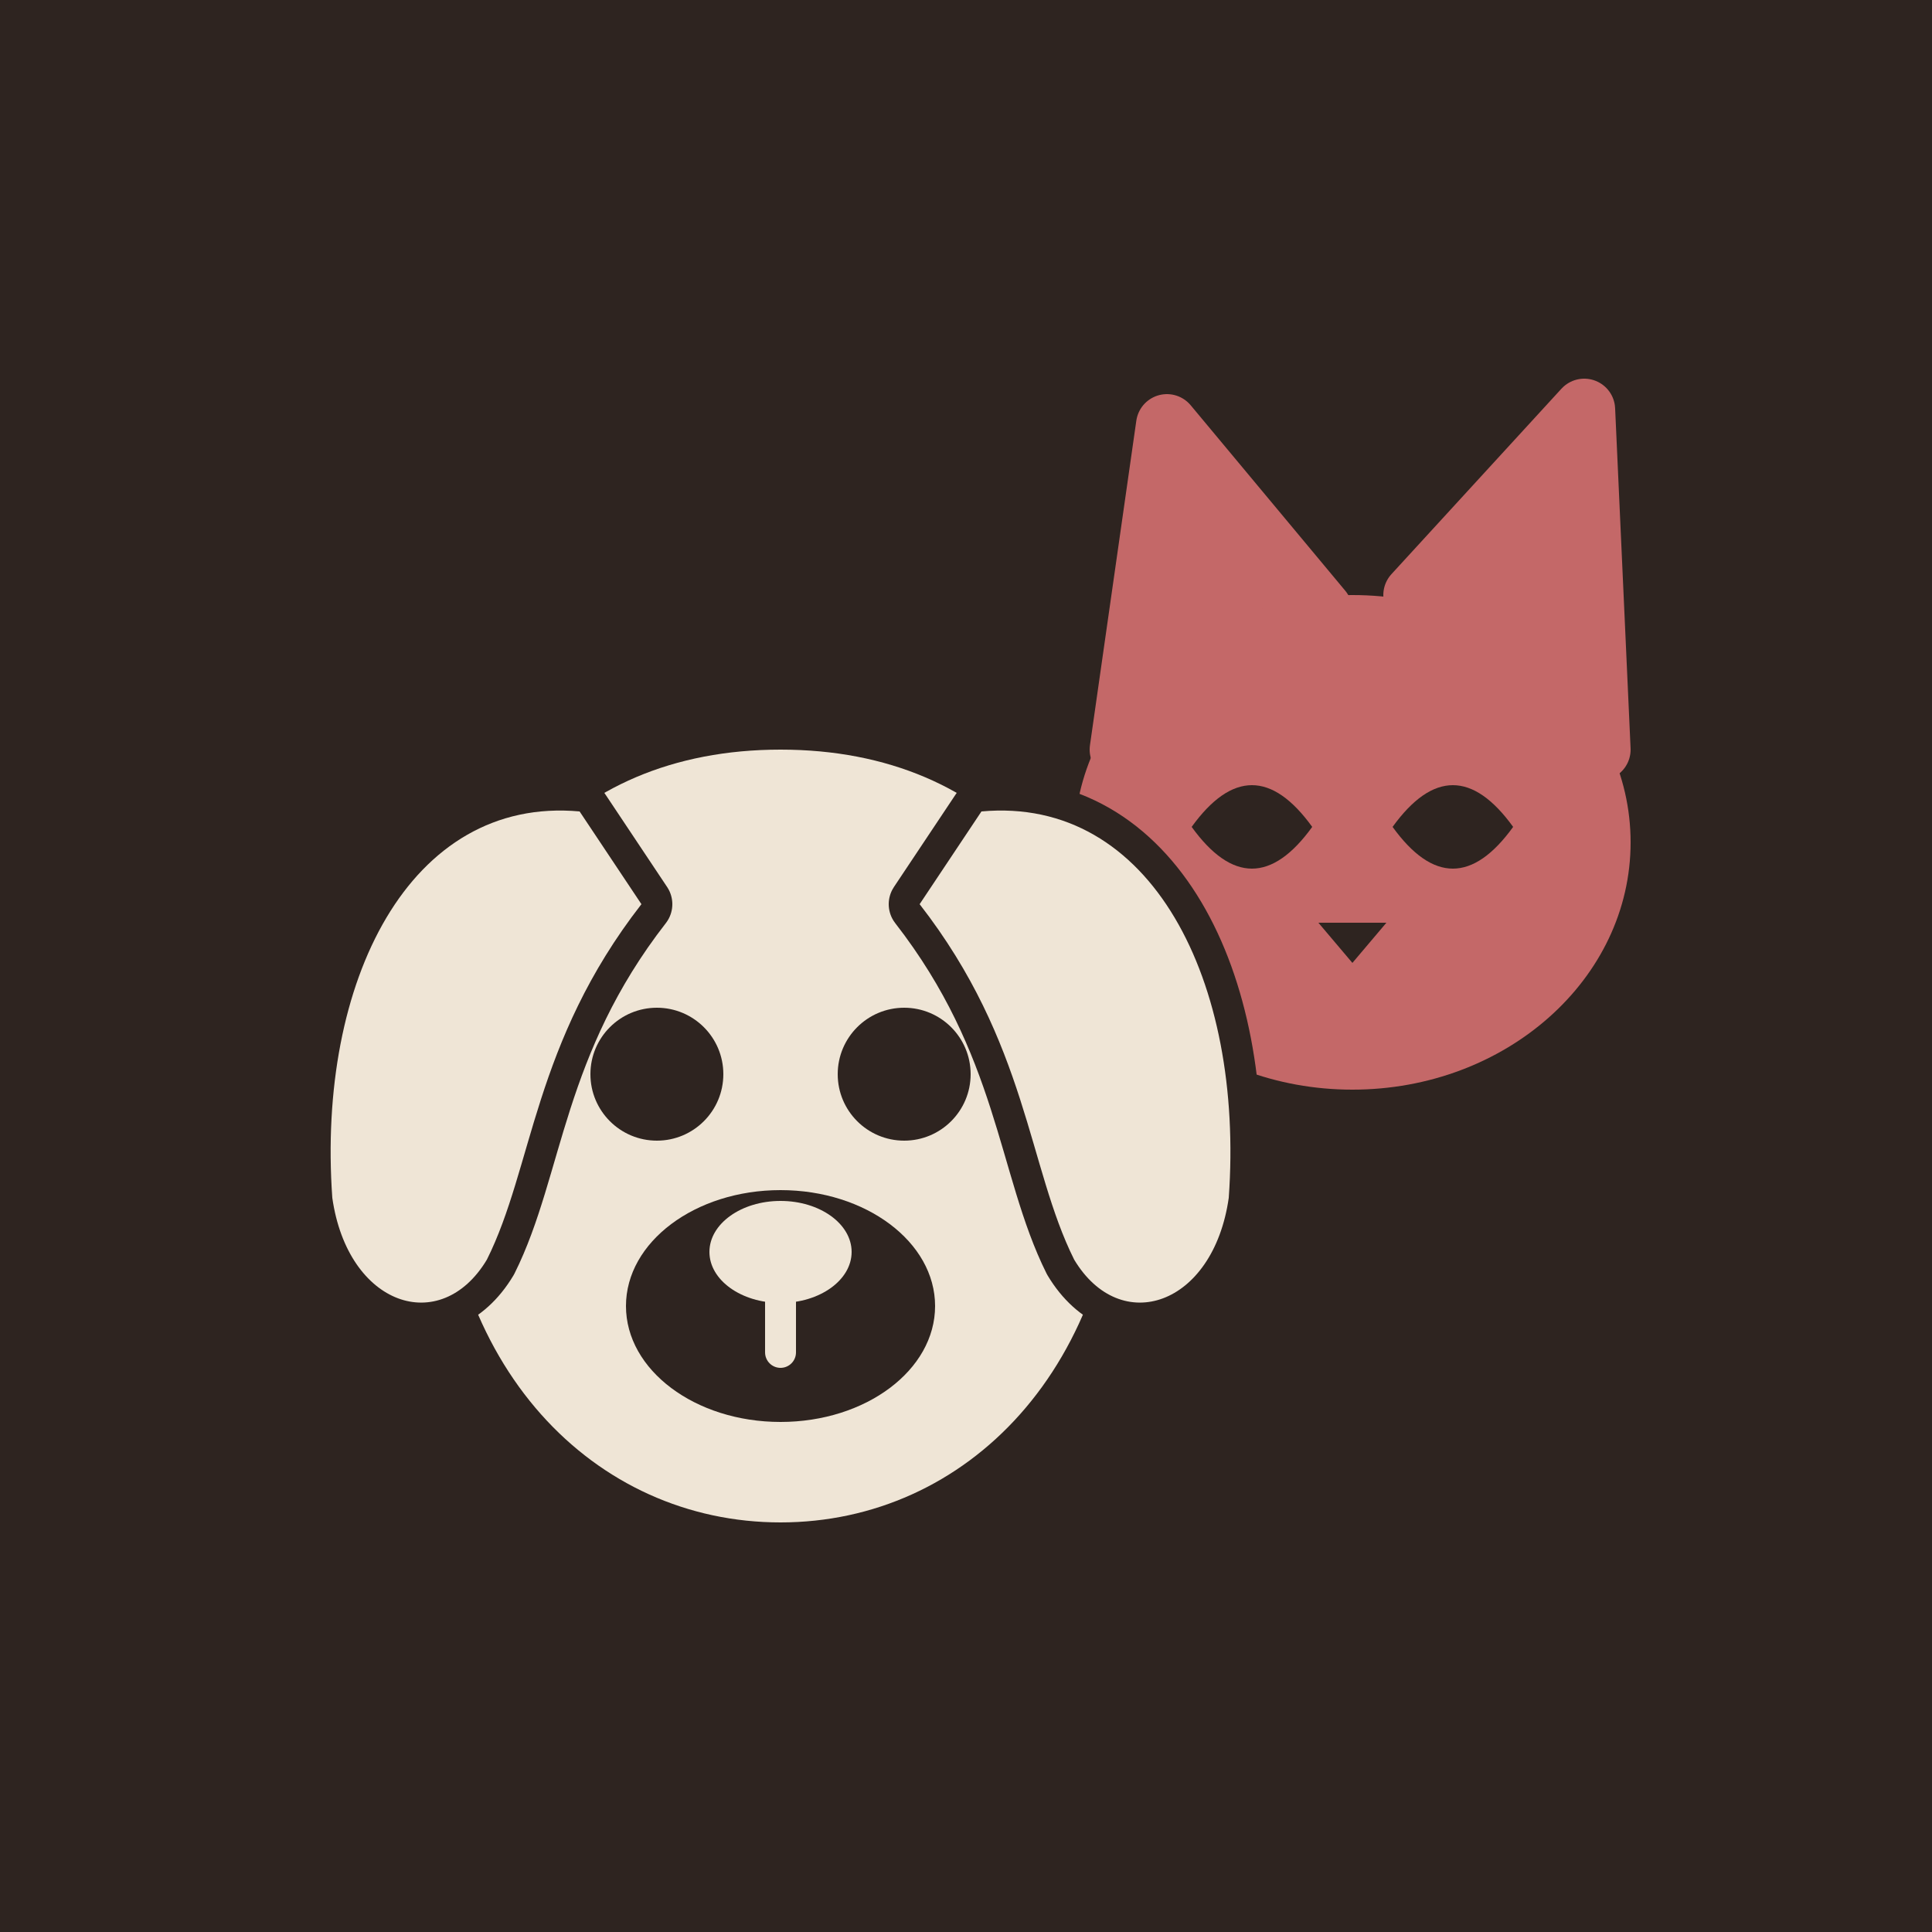
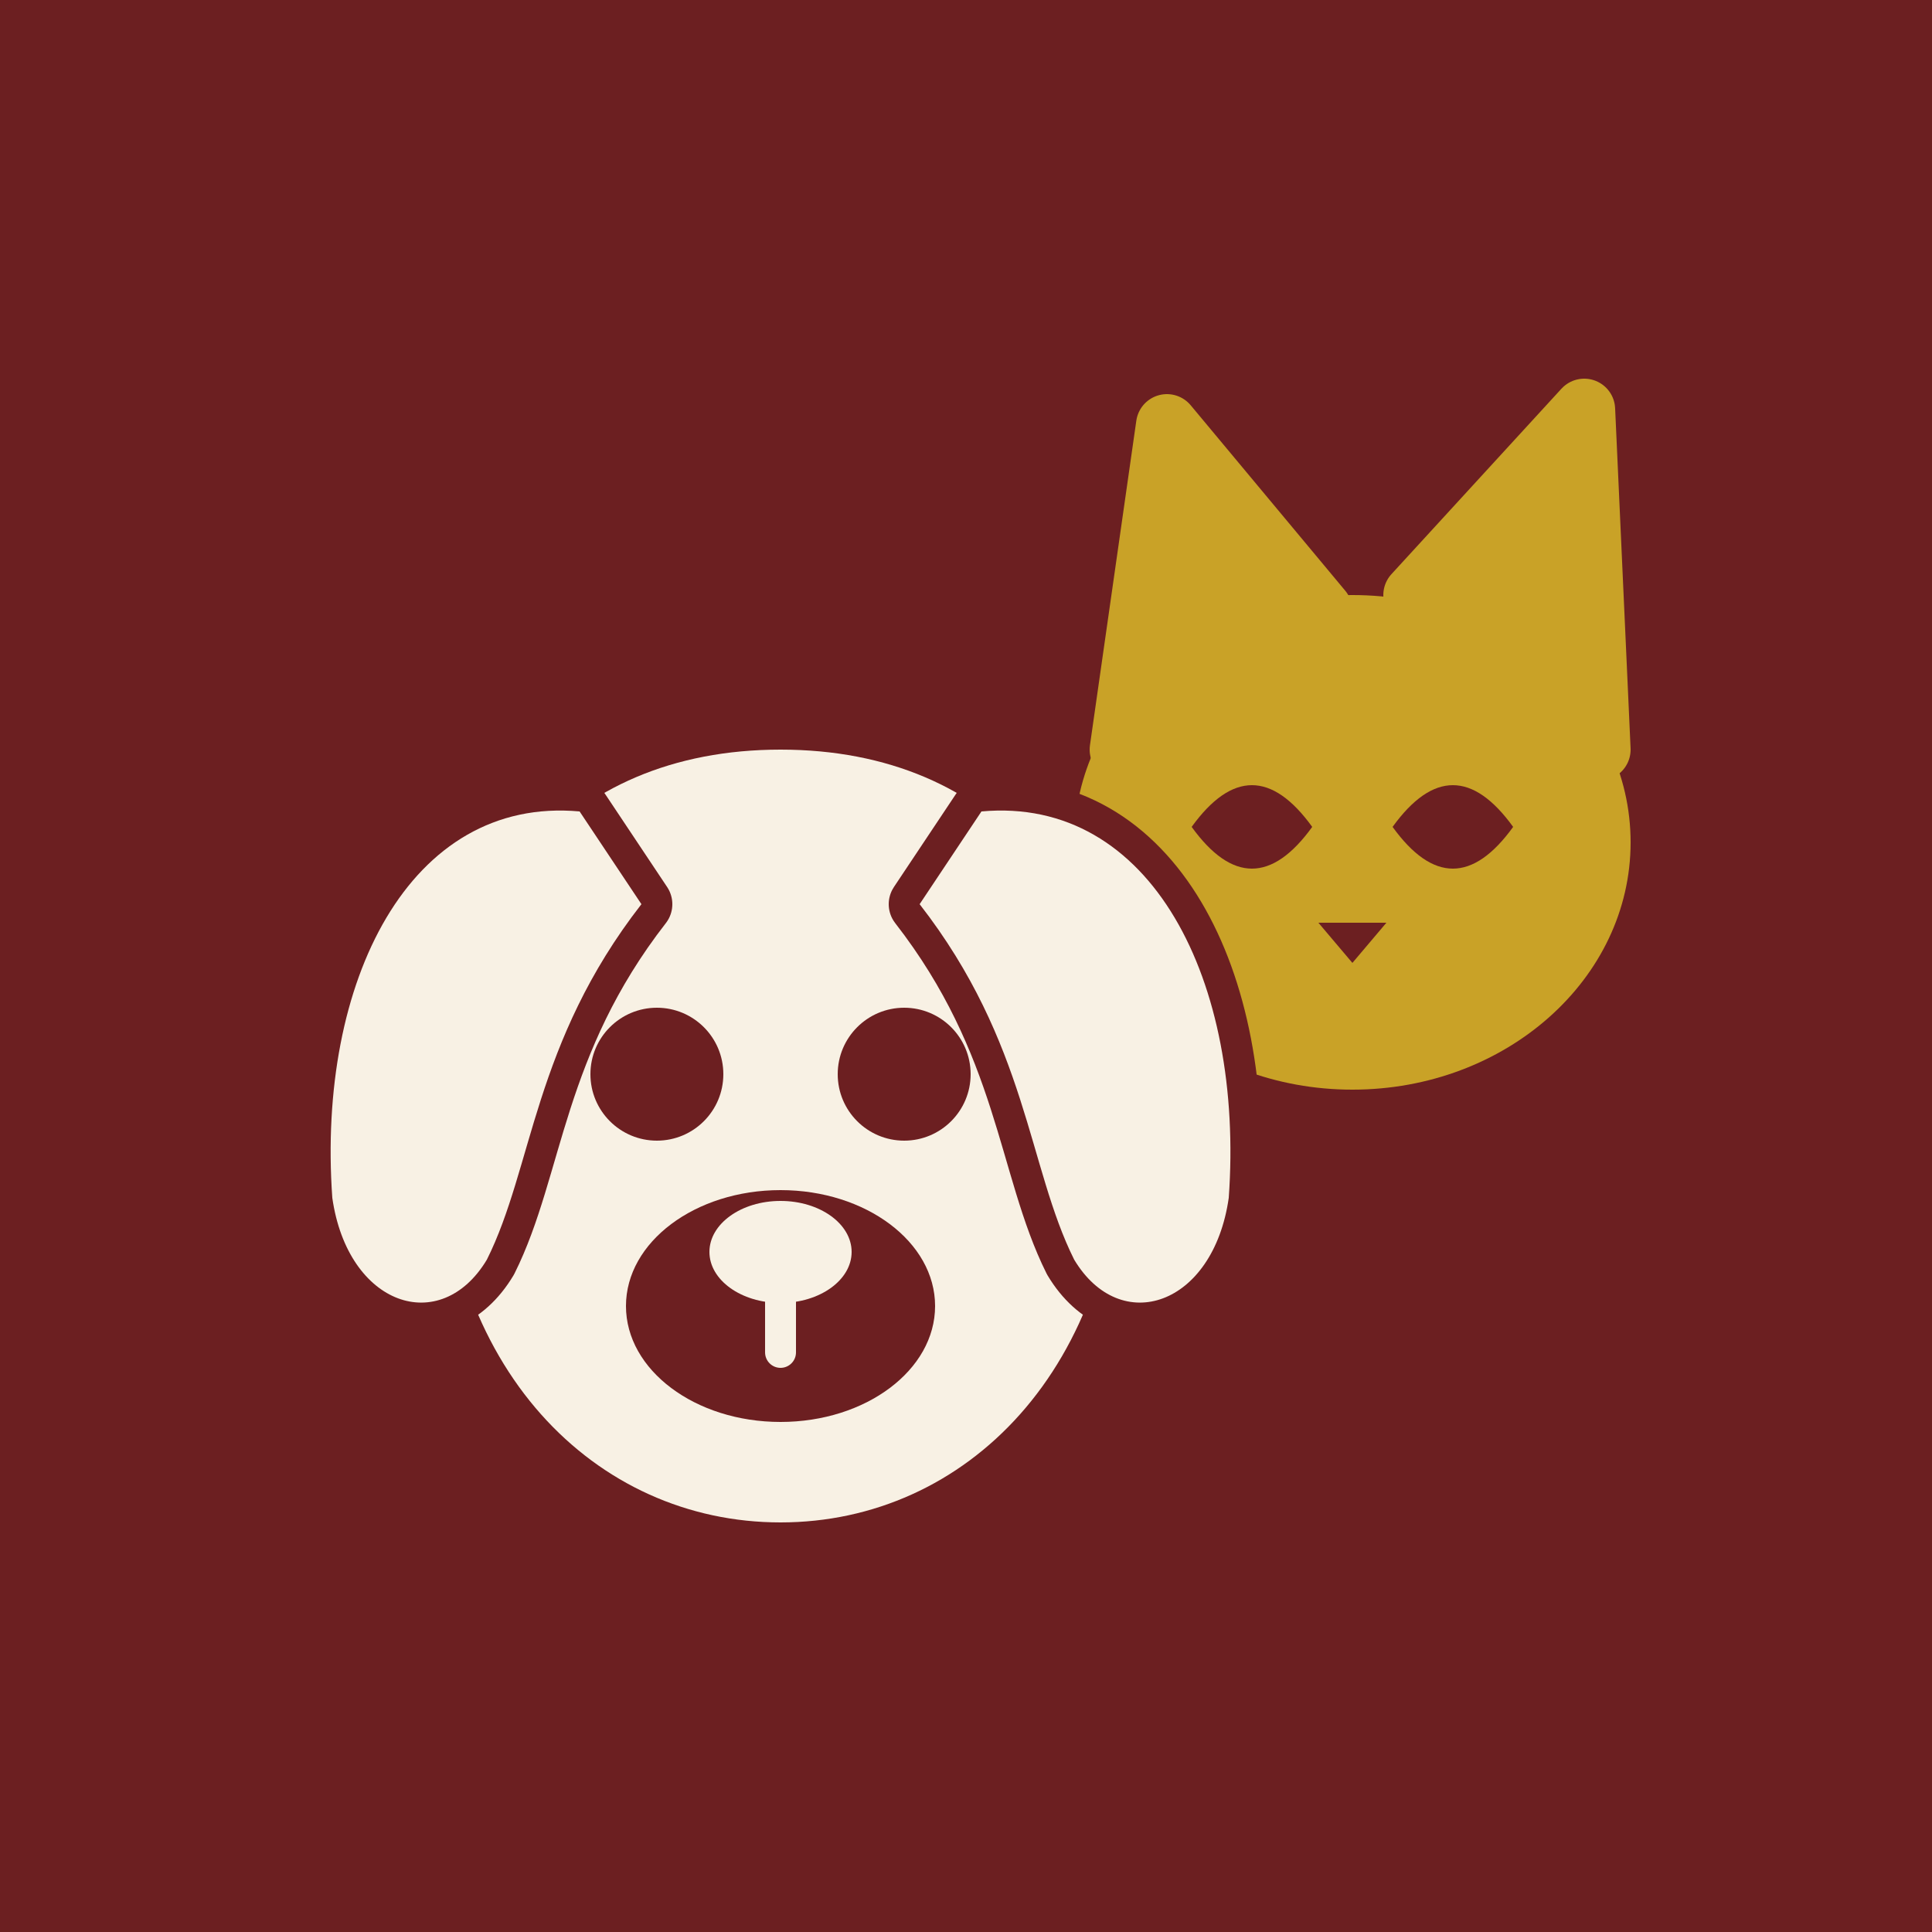
<svg xmlns="http://www.w3.org/2000/svg" viewBox="5 5 90 90" role="img" aria-label="Prime Origins">
-   <rect x="0" y="0" width="100" height="100" fill="#2e2420" />
+   <rect x="0" y="0" width="100" height="100" fill="#6c1f21" />
  <g transform="translate(50 50) scale(0.72) translate(-50 -50)">
-     <g fill="#c46868" stroke="#c46868" stroke-width="4" stroke-linejoin="round">
+     <g fill="#c9a227" stroke="#c9a227" stroke-width="4" stroke-linejoin="round">
      <path d="M60 36 L63 15 L73 27 Z M79 26 L90 14 L91 36 Z" />
    </g>
-     <ellipse cx="75" cy="42" rx="18" ry="16" fill="#c46868" />
-     <path d="M64.6 41 Q68.5 35.6 72.4 41 Q68.5 46.4 64.6 41 Z M77.6 41 Q81.5 35.6 85.4 41 Q81.5 46.4 77.6 41 Z M72.8 47.2 h4.4 l-2.2 2.6 z" fill="#2e2420" />
-     <g fill="#efe5d6" stroke="#2e2420" stroke-width="4" paint-order="stroke" stroke-linejoin="round">
+     <ellipse cx="75" cy="42" rx="18" ry="16" fill="#c9a227" />
+     <path d="M64.6 41 Q68.5 35.6 72.4 41 Q68.5 46.4 64.6 41 Z M77.6 41 Q81.5 35.6 85.4 41 Q81.5 46.4 77.6 41 Z M72.8 47.2 h4.4 l-2.2 2.6 z" fill="#6c1f21" />
+     <g fill="#f8f1e4" stroke="#6c1f21" stroke-width="4" paint-order="stroke" stroke-linejoin="round">
      <path d="M38 36 C52 36 60 46 60 60 C60 76 50 86 38 86 C26 86 16 76 16 60 C16 46 24 36 38 36 Z" />
      <path d="M25 40 C14 39 8 51 9 65 C10 72 16 74 19 69 C22 63 22 55 29 46 Z" />
      <path d="M51 40 C62 39 68 51 67 65 C66 72 60 74 57 69 C54 63 54 55 47 46 Z" />
    </g>
-     <circle cx="30" cy="57" r="4.3" fill="#2e2420" />
-     <circle cx="46" cy="57" r="4.3" fill="#2e2420" />
-     <ellipse cx="38" cy="72" rx="10" ry="7.5" fill="#2e2420" />
-     <ellipse cx="38" cy="68.5" rx="4.6" ry="3.3" fill="#efe5d6" />
-     <path d="M38 71.5 V75" stroke="#efe5d6" stroke-width="2" stroke-linecap="round" />
+     <circle cx="30" cy="57" r="4.3" fill="#6c1f21" />
+     <circle cx="46" cy="57" r="4.3" fill="#6c1f21" />
+     <ellipse cx="38" cy="72" rx="10" ry="7.5" fill="#6c1f21" />
+     <ellipse cx="38" cy="68.5" rx="4.6" ry="3.3" fill="#f8f1e4" />
+     <path d="M38 71.5 V75" stroke="#f8f1e4" stroke-width="2" stroke-linecap="round" />
  </g>
</svg>
